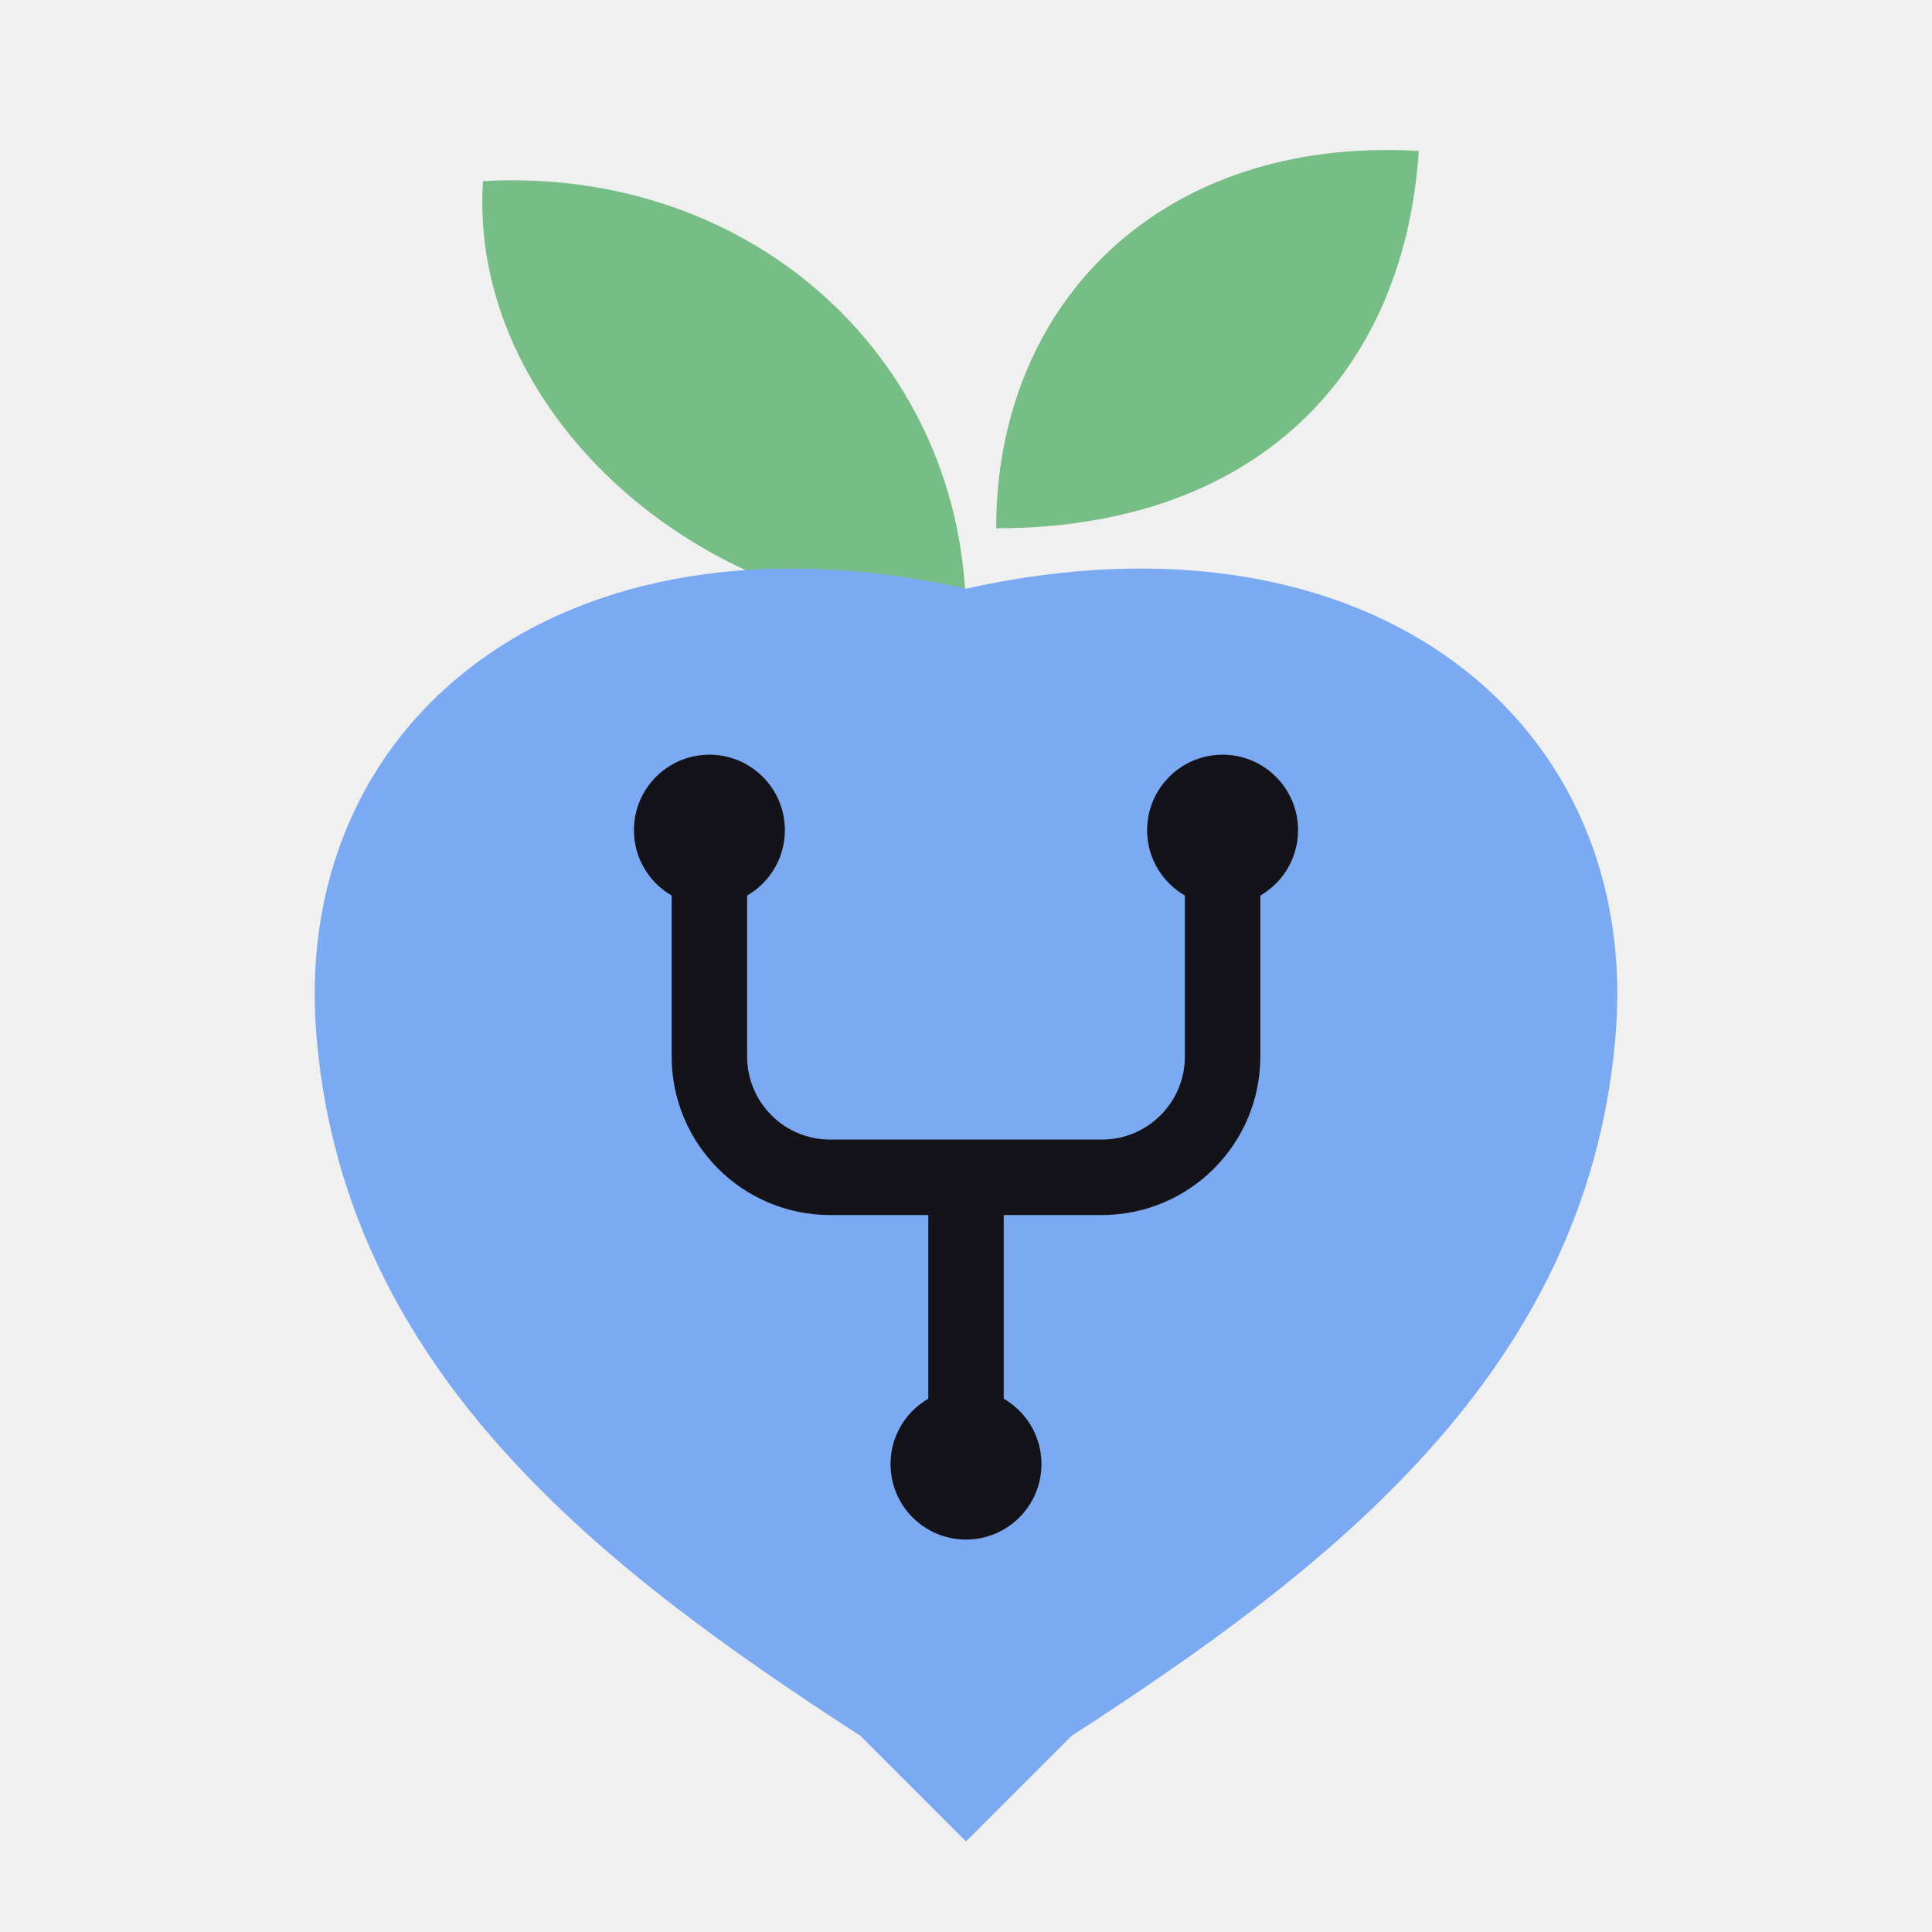
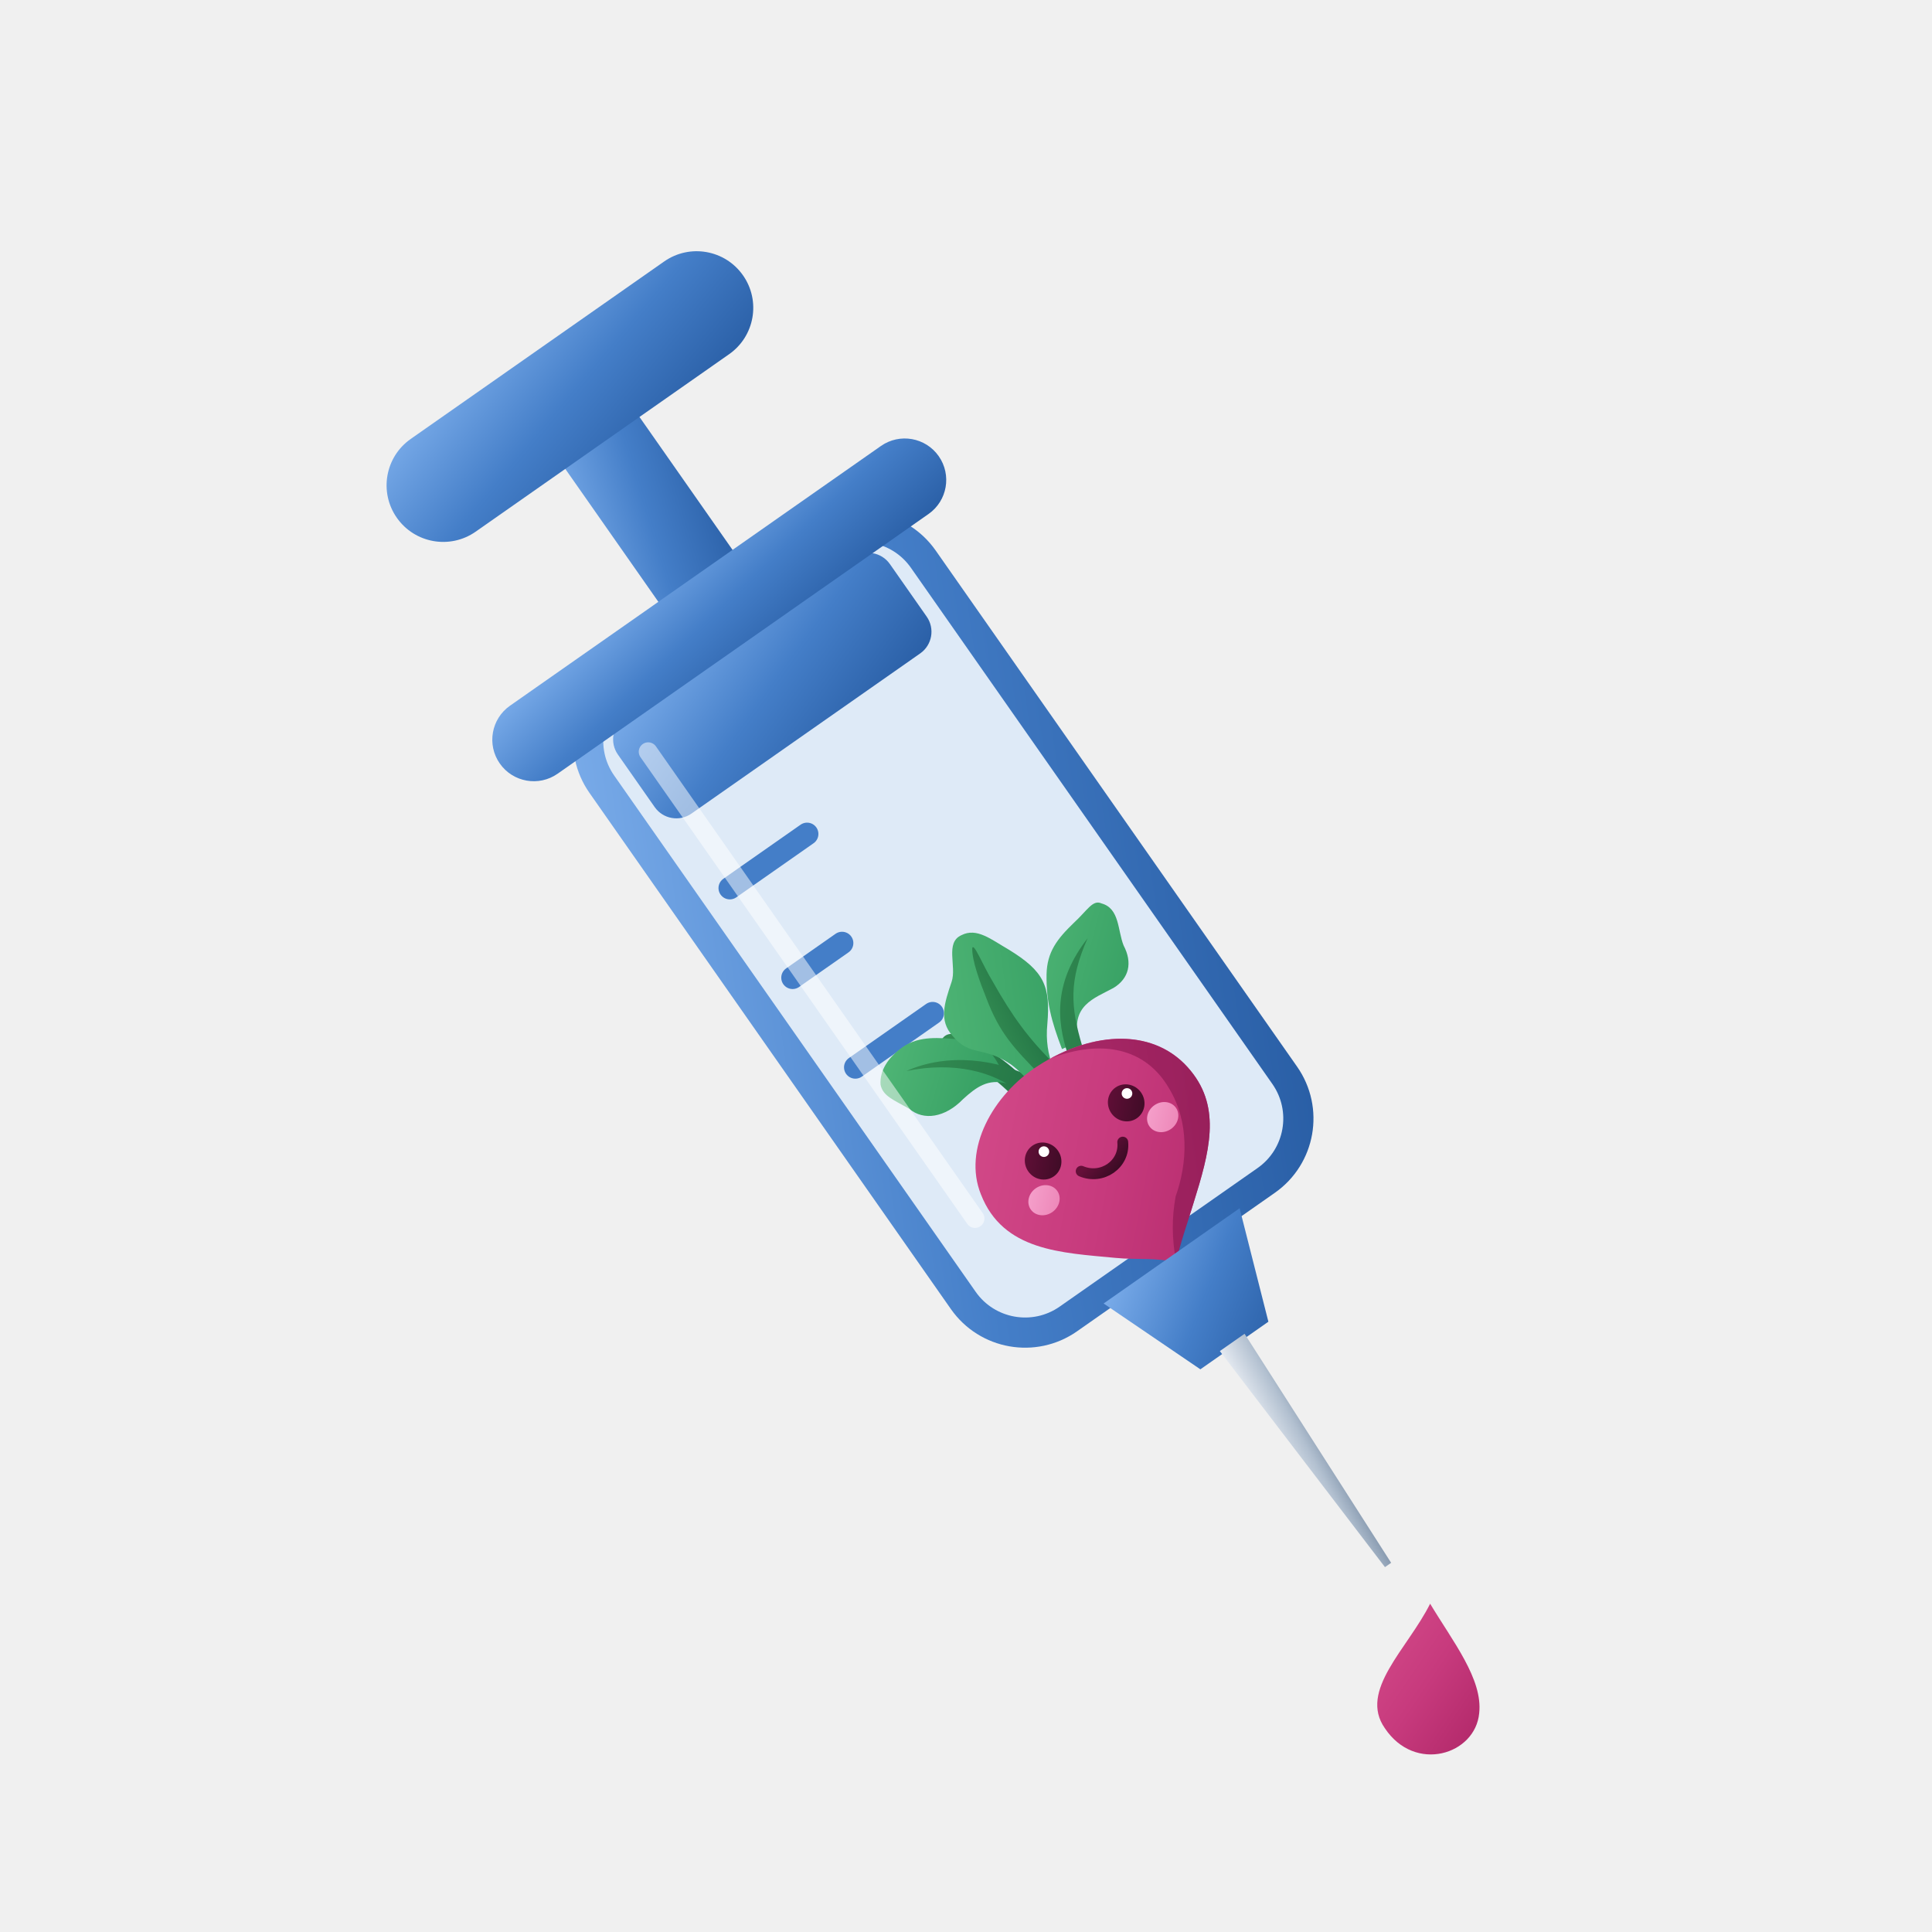
- <svg xmlns="http://www.w3.org/2000/svg" viewBox="0 0 128 128" width="128" height="128" fill="none" role="img" aria-label="dependency injection">
-   <path d="M64 41C46 41 31 27 32 12c18-1 32 12 32 29ZM66 35C66 20 77 9 94 10c-1 15-11 25-28 25Z" fill="#77BE86" />
-   <path d="M64 39C37 33 19 48 21 69c2 22 19 35 36 46l7 7 7-7c17-11 34-24 36-46 2-21-16-36-43-30Z" fill="#7BAAF2" />
-   <g color="#15131A" stroke="currentColor" stroke-width="5" stroke-linecap="round" stroke-linejoin="round">
-     <path d="M47 56v14a8 8 0 0 0 8 8h18a8 8 0 0 0 8-8V56M64 78v18" />
-     <circle cx="47" cy="55" r="5" fill="currentColor" stroke="none" />
-     <circle cx="81" cy="55" r="5" fill="currentColor" stroke="none" />
-     <circle cx="64" cy="97" r="5" fill="currentColor" stroke="none" />
+ <svg xmlns="http://www.w3.org/2000/svg" viewBox="0 0 512 512" width="512" height="512" fill="none" role="img" aria-label="dependency injection beetroot syringe">
+   <defs>
+     <linearGradient id="bt-di-dark-beet" x1="0" y1="0" x2="1" y2="1">
+       <stop offset="0" stop-color="#D44C8A" />
+       <stop offset="0.5" stop-color="#C73A7D" />
+       <stop offset="1" stop-color="#B02768" />
+     </linearGradient>
+     <linearGradient id="bt-di-dark-shade" x1="0" y1="0" x2="1" y2="1">
+       <stop offset="0" stop-color="#A62665" />
+       <stop offset="1" stop-color="#8B1952" />
+     </linearGradient>
+     <linearGradient id="bt-di-dark-leaf" x1="0" y1="0" x2="1" y2="1">
+       <stop offset="0" stop-color="#51B777" />
+       <stop offset="1" stop-color="#329C60" />
+     </linearGradient>
+     <linearGradient id="bt-di-dark-stem" x1="0" y1="0" x2="1" y2="1">
+       <stop offset="0" stop-color="#348D53" />
+       <stop offset="1" stop-color="#247646" />
+     </linearGradient>
+     <linearGradient id="bt-di-dark-cheek" x1="0" y1="0" x2="1" y2="1">
+       <stop offset="0" stop-color="#F6A3CD" />
+       <stop offset="1" stop-color="#EC84B6" />
+     </linearGradient>
+     <linearGradient id="bt-di-dark-eye" x1="0" y1="0" x2="1" y2="1">
+       <stop offset="0" stop-color="#650F39" />
+       <stop offset="1" stop-color="#3A0B24" />
+     </linearGradient>
+     <linearGradient id="bt-di-dark-teal" x1="0" y1="0" x2="1" y2="1">
+       <stop offset="0" stop-color="#51BDB8" />
+       <stop offset="1" stop-color="#37ABA8" />
+     </linearGradient>
+     <linearGradient id="bt-di-dark-teal-side" x1="0" y1="0" x2="1" y2="1">
+       <stop offset="0" stop-color="#298F90" />
+       <stop offset="1" stop-color="#1B7378" />
+     </linearGradient>
+     <linearGradient id="bt-di-dark-orange" x1="0" y1="0" x2="1" y2="1">
+       <stop offset="0" stop-color="#FFAF64" />
+       <stop offset="0.5" stop-color="#F77A27" />
+       <stop offset="1" stop-color="#D95517" />
+     </linearGradient>
+     <linearGradient id="bt-di-dark-orange-side" x1="0" y1="0" x2="1" y2="1">
+       <stop offset="0" stop-color="#F58A38" />
+       <stop offset="1" stop-color="#DD611F" />
+     </linearGradient>
+     <linearGradient id="bt-di-dark-indigo" x1="0" y1="0" x2="1" y2="1">
+       <stop offset="0" stop-color="#9890F1" />
+       <stop offset="0.5" stop-color="#716BD1" />
+       <stop offset="1" stop-color="#514CA5" />
+     </linearGradient>
+     <linearGradient id="bt-di-dark-blue" x1="0" y1="0" x2="1" y2="1">
+       <stop offset="0" stop-color="#79ABE9" />
+       <stop offset="0.5" stop-color="#447EC8" />
+       <stop offset="1" stop-color="#295EA5" />
+     </linearGradient>
+     <linearGradient id="bt-di-dark-silver" x1="0" y1="0" x2="1" y2="1">
+       <stop offset="0" stop-color="#E5EAF1" />
+       <stop offset="0.5" stop-color="#B2C0D0" />
+       <stop offset="1" stop-color="#6F849D" />
+     </linearGradient>
+     <linearGradient id="bt-di-dark-card" x1="0" y1="0" x2="1" y2="1">
+       <stop offset="0" stop-color="#F7EDF4" />
+       <stop offset="1" stop-color="#E9DBE5" />
+     </linearGradient>
+     <linearGradient id="bt-di-dark-amber" x1="0" y1="0" x2="1" y2="1">
+       <stop offset="0" stop-color="#F5CD7A" />
+       <stop offset="0.5" stop-color="#D99E3D" />
+       <stop offset="1" stop-color="#B27521" />
+     </linearGradient>
+     <linearGradient id="bt-di-dark-palette" x1="0" y1="0" x2="1" y2="1">
+       <stop offset="0" stop-color="#F5D2E9" />
+       <stop offset="0.5" stop-color="#DE9AC6" />
+       <stop offset="1" stop-color="#B96FA5" />
+     </linearGradient>
+   </defs>
+   <g transform="rotate(-35 256 255)">
+     <rect x="244" y="69" width="24" height="74" rx="8" fill="url(#bt-di-dark-blue)" />
+     <rect x="200" y="57" width="112" height="30" rx="15" fill="url(#bt-di-dark-blue)" />
+     <rect x="204" y="141" width="104" height="207" rx="20" fill="#DCEAF9" fill-opacity=".88" stroke="url(#bt-di-dark-blue)" stroke-width="8" />
+     <rect x="212" y="150" width="88" height="31" rx="7" fill="url(#bt-di-dark-blue)" />
+     <path d="M216 203h25m-25 29h16m-16 29h25" stroke="#447EC8" stroke-width="6" stroke-linecap="round" />
+     <g transform="translate(215 243) scale(.32)">
+       <g>
+         <path d="M105 151C101 126 93 105 79 86" fill="none" stroke="url(#bt-di-dark-stem)" stroke-width="17" stroke-linecap="round" />
+         <path d="M98 139C88 127 76 127 61 129 40 133 24 125 20 110 14 97 8 89 12 80 18 70 30 65 45 65 62 65 75 77 85 85 98 93 108 106 98 139Z" fill="url(#bt-di-dark-leaf)" />
+         <path d="M102 150C95 125 73 99 36 83 73 90 104 119 118 147Z" fill="url(#bt-di-dark-stem)" />
+         <path d="M125 149C125 125 126 105 120 87 110 61 96 63 94 40 92 23 104 14 119 3 130-5 133-27 148-24 162-22 166-7 173 8 187 40 184 53 164 77 146 98 144 119 143 149Z" fill="url(#bt-di-dark-leaf)" transform="translate(-10 41)" />
+         <path d="M125 150C120 119 117 102 125 71 128 58 133 39 139 31 143 27 138 48 137 64 134 95 134 119 140 150Z" fill="url(#bt-di-dark-stem)" />
+         <path d="M152 142C158 118 164 102 177 84 188 69 201 65 220 62 235 60 244 55 248 62 258 74 246 88 243 101 241 117 231 126 216 125 198 123 178 116 167 145Z" fill="url(#bt-di-dark-leaf)" />
+         <path d="M153 150C162 118 180 92 222 79 189 99 178 117 167 150Z" fill="url(#bt-di-dark-stem)" />
+         <path d="M128 142C83 140 37 163 28 202 16 251 55 280 89 309 103 321 117 328 128 341 139 329 153 321 168 309 203 282 232 258 229 218 226 172 182 144 128 142Z" fill="url(#bt-di-dark-beet)" />
+         <path d="M140 143C184 154 209 181 206 219 204 252 183 279 159 296 146 309 137 322 128 341 140 330 154 320 168 309 203 282 232 258 229 218 226 177 191 149 140 143Z" fill="url(#bt-di-dark-shade)" opacity=".85" />
+         <ellipse cx="86" cy="209" rx="15" ry="15.5" fill="url(#bt-di-dark-eye)" />
+         <ellipse cx="170" cy="209" rx="15" ry="15.5" fill="url(#bt-di-dark-eye)" />
+         <circle cx="91" cy="203" r="4.4" fill="#FFF" />
+         <circle cx="175" cy="203" r="4.4" fill="#FFF" />
+         <ellipse cx="68" cy="236" rx="13.4" ry="12" fill="url(#bt-di-dark-cheek)" />
+         <ellipse cx="188" cy="236" rx="13.4" ry="12" fill="url(#bt-di-dark-cheek)" />
+         <path d="M107 234C117 250 140 250 149 234" stroke="url(#bt-di-dark-eye)" stroke-width="9" stroke-linecap="round" />
+       </g>
+     </g>
+     <path d="m234 350 11 29h22l11-29" fill="url(#bt-di-dark-blue)" />
+     <path d="M252 378h8l-3 72h-2Z" fill="url(#bt-di-dark-silver)" />
+     <rect x="185" y="130" width="142" height="22" rx="11" fill="url(#bt-di-dark-blue)" />
+     <path d="M219 161v151" stroke="#FFF" stroke-width="5" stroke-linecap="round" opacity=".5" />
  </g>
+   <path d="M379 425c-6 12-19 23-12 33 8 12 24 7 25-4 1-9-7-19-13-29Z" fill="url(#bt-di-dark-beet)" />
</svg>
